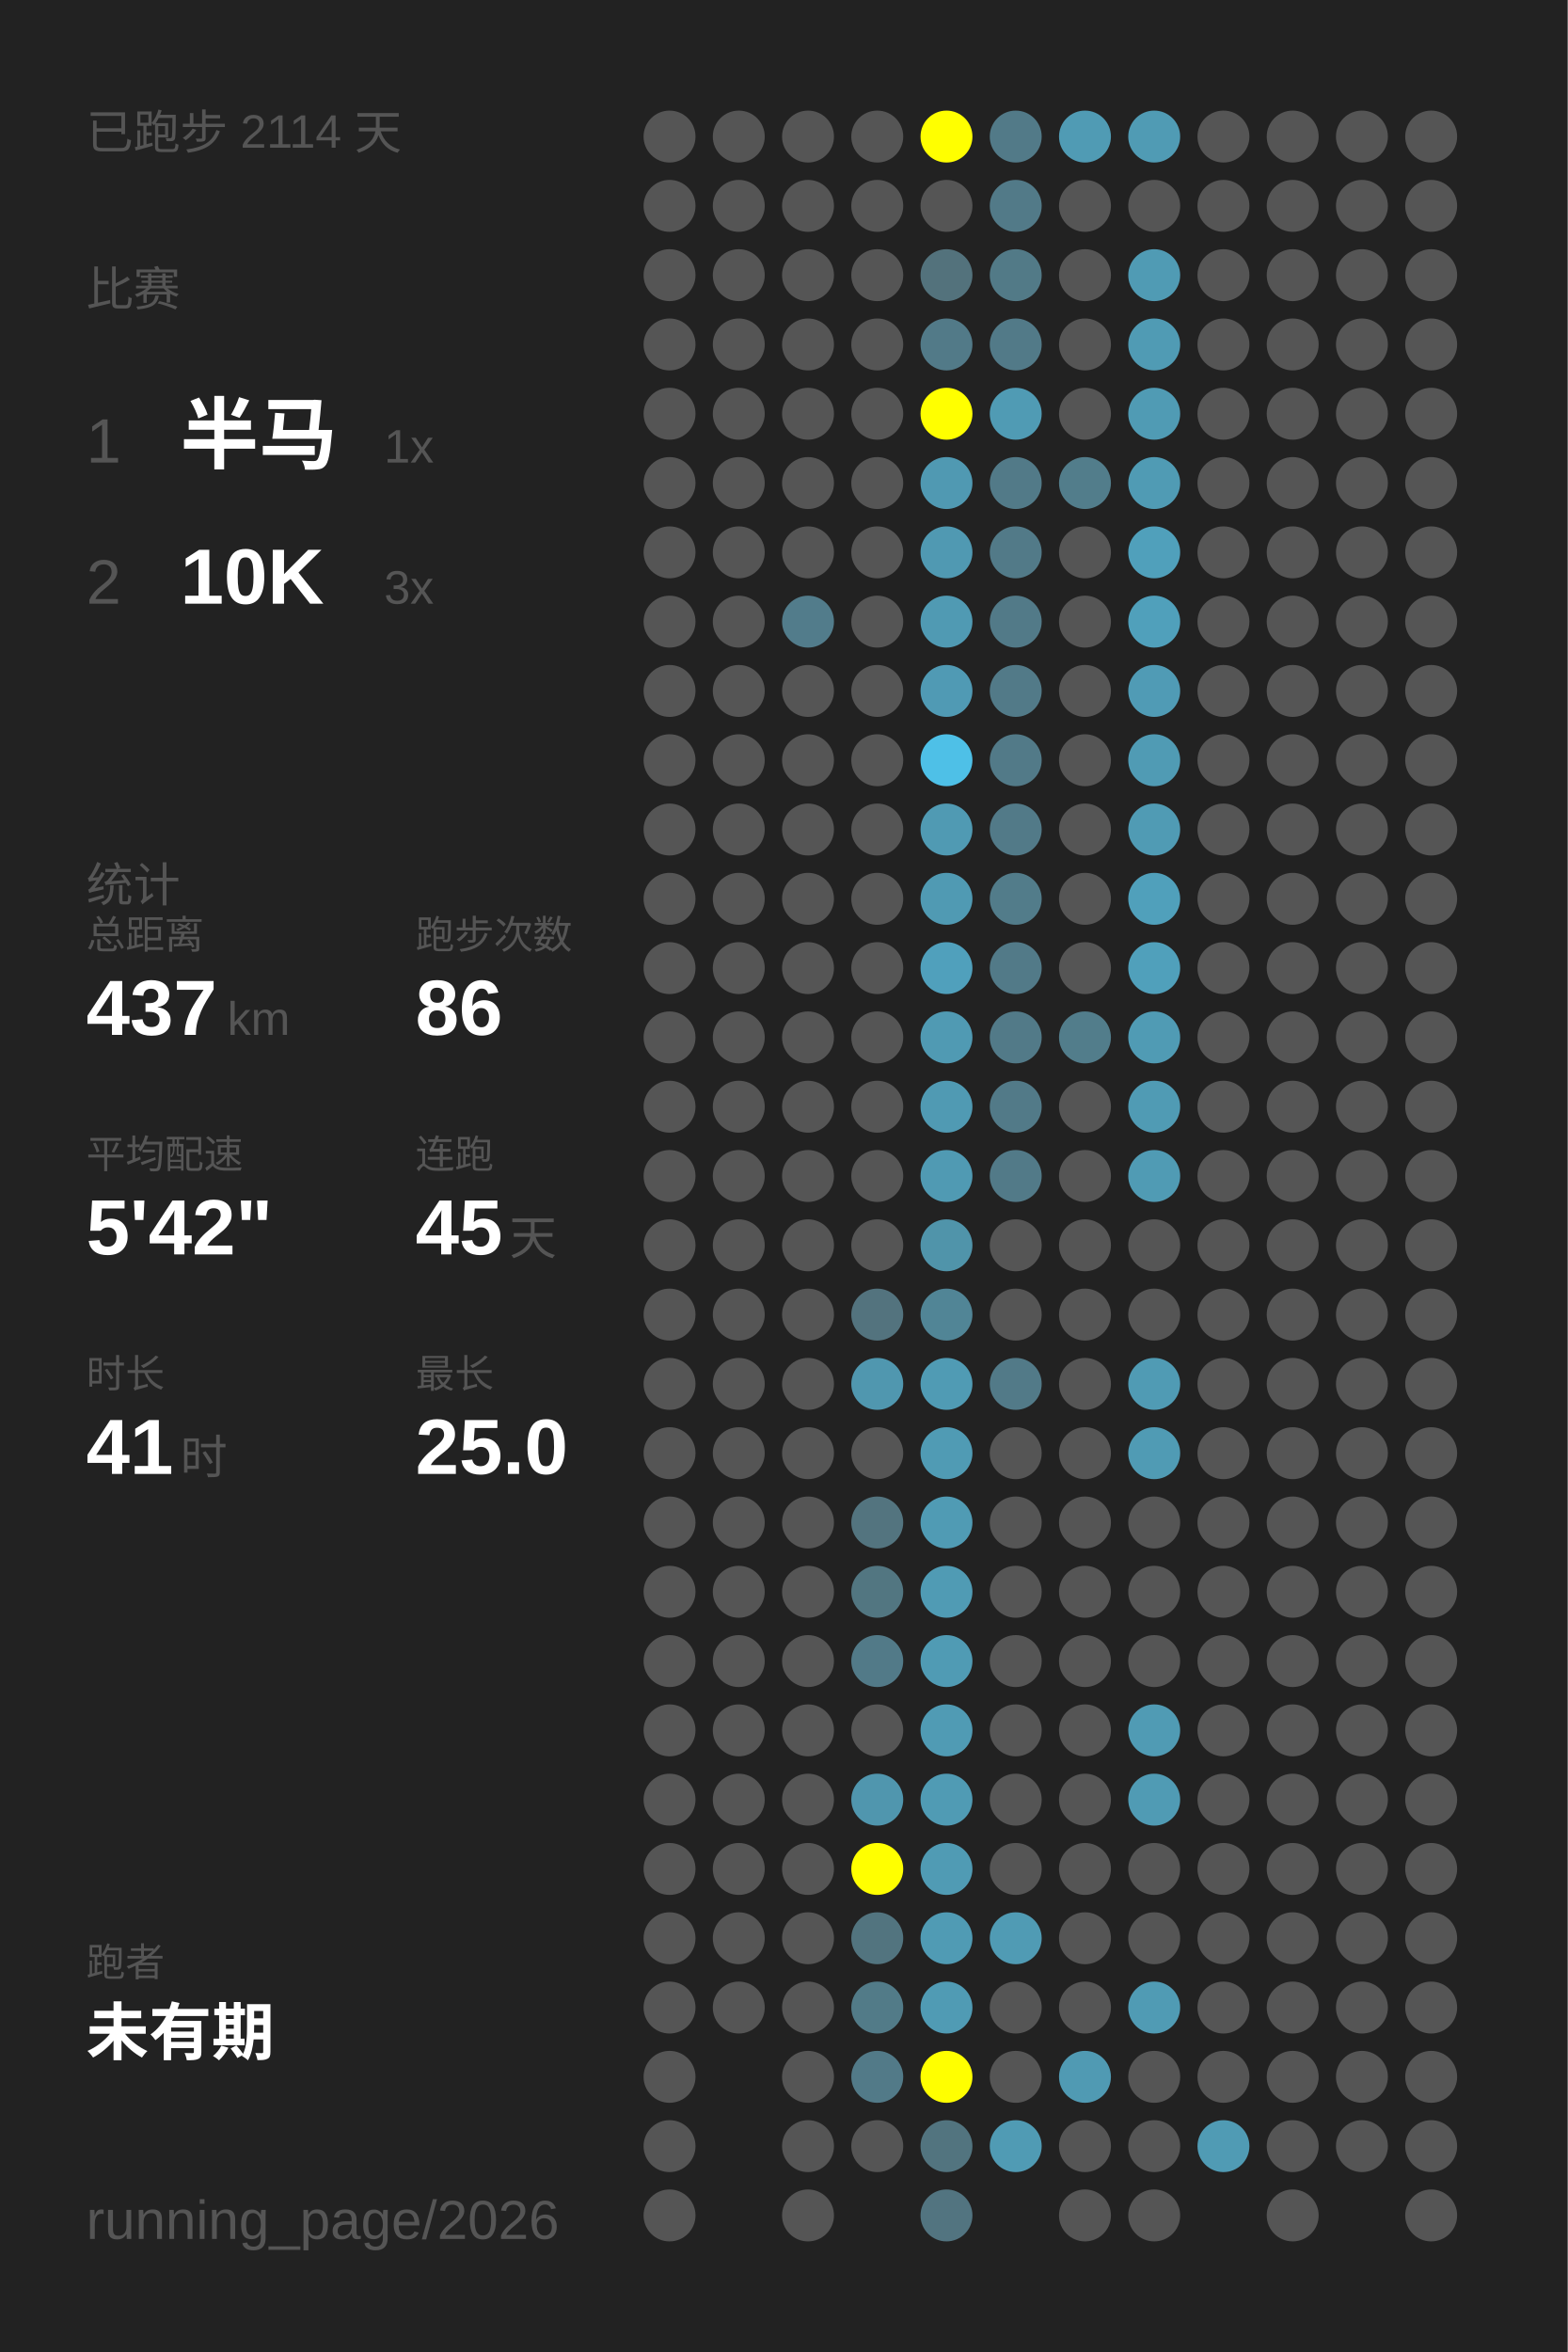
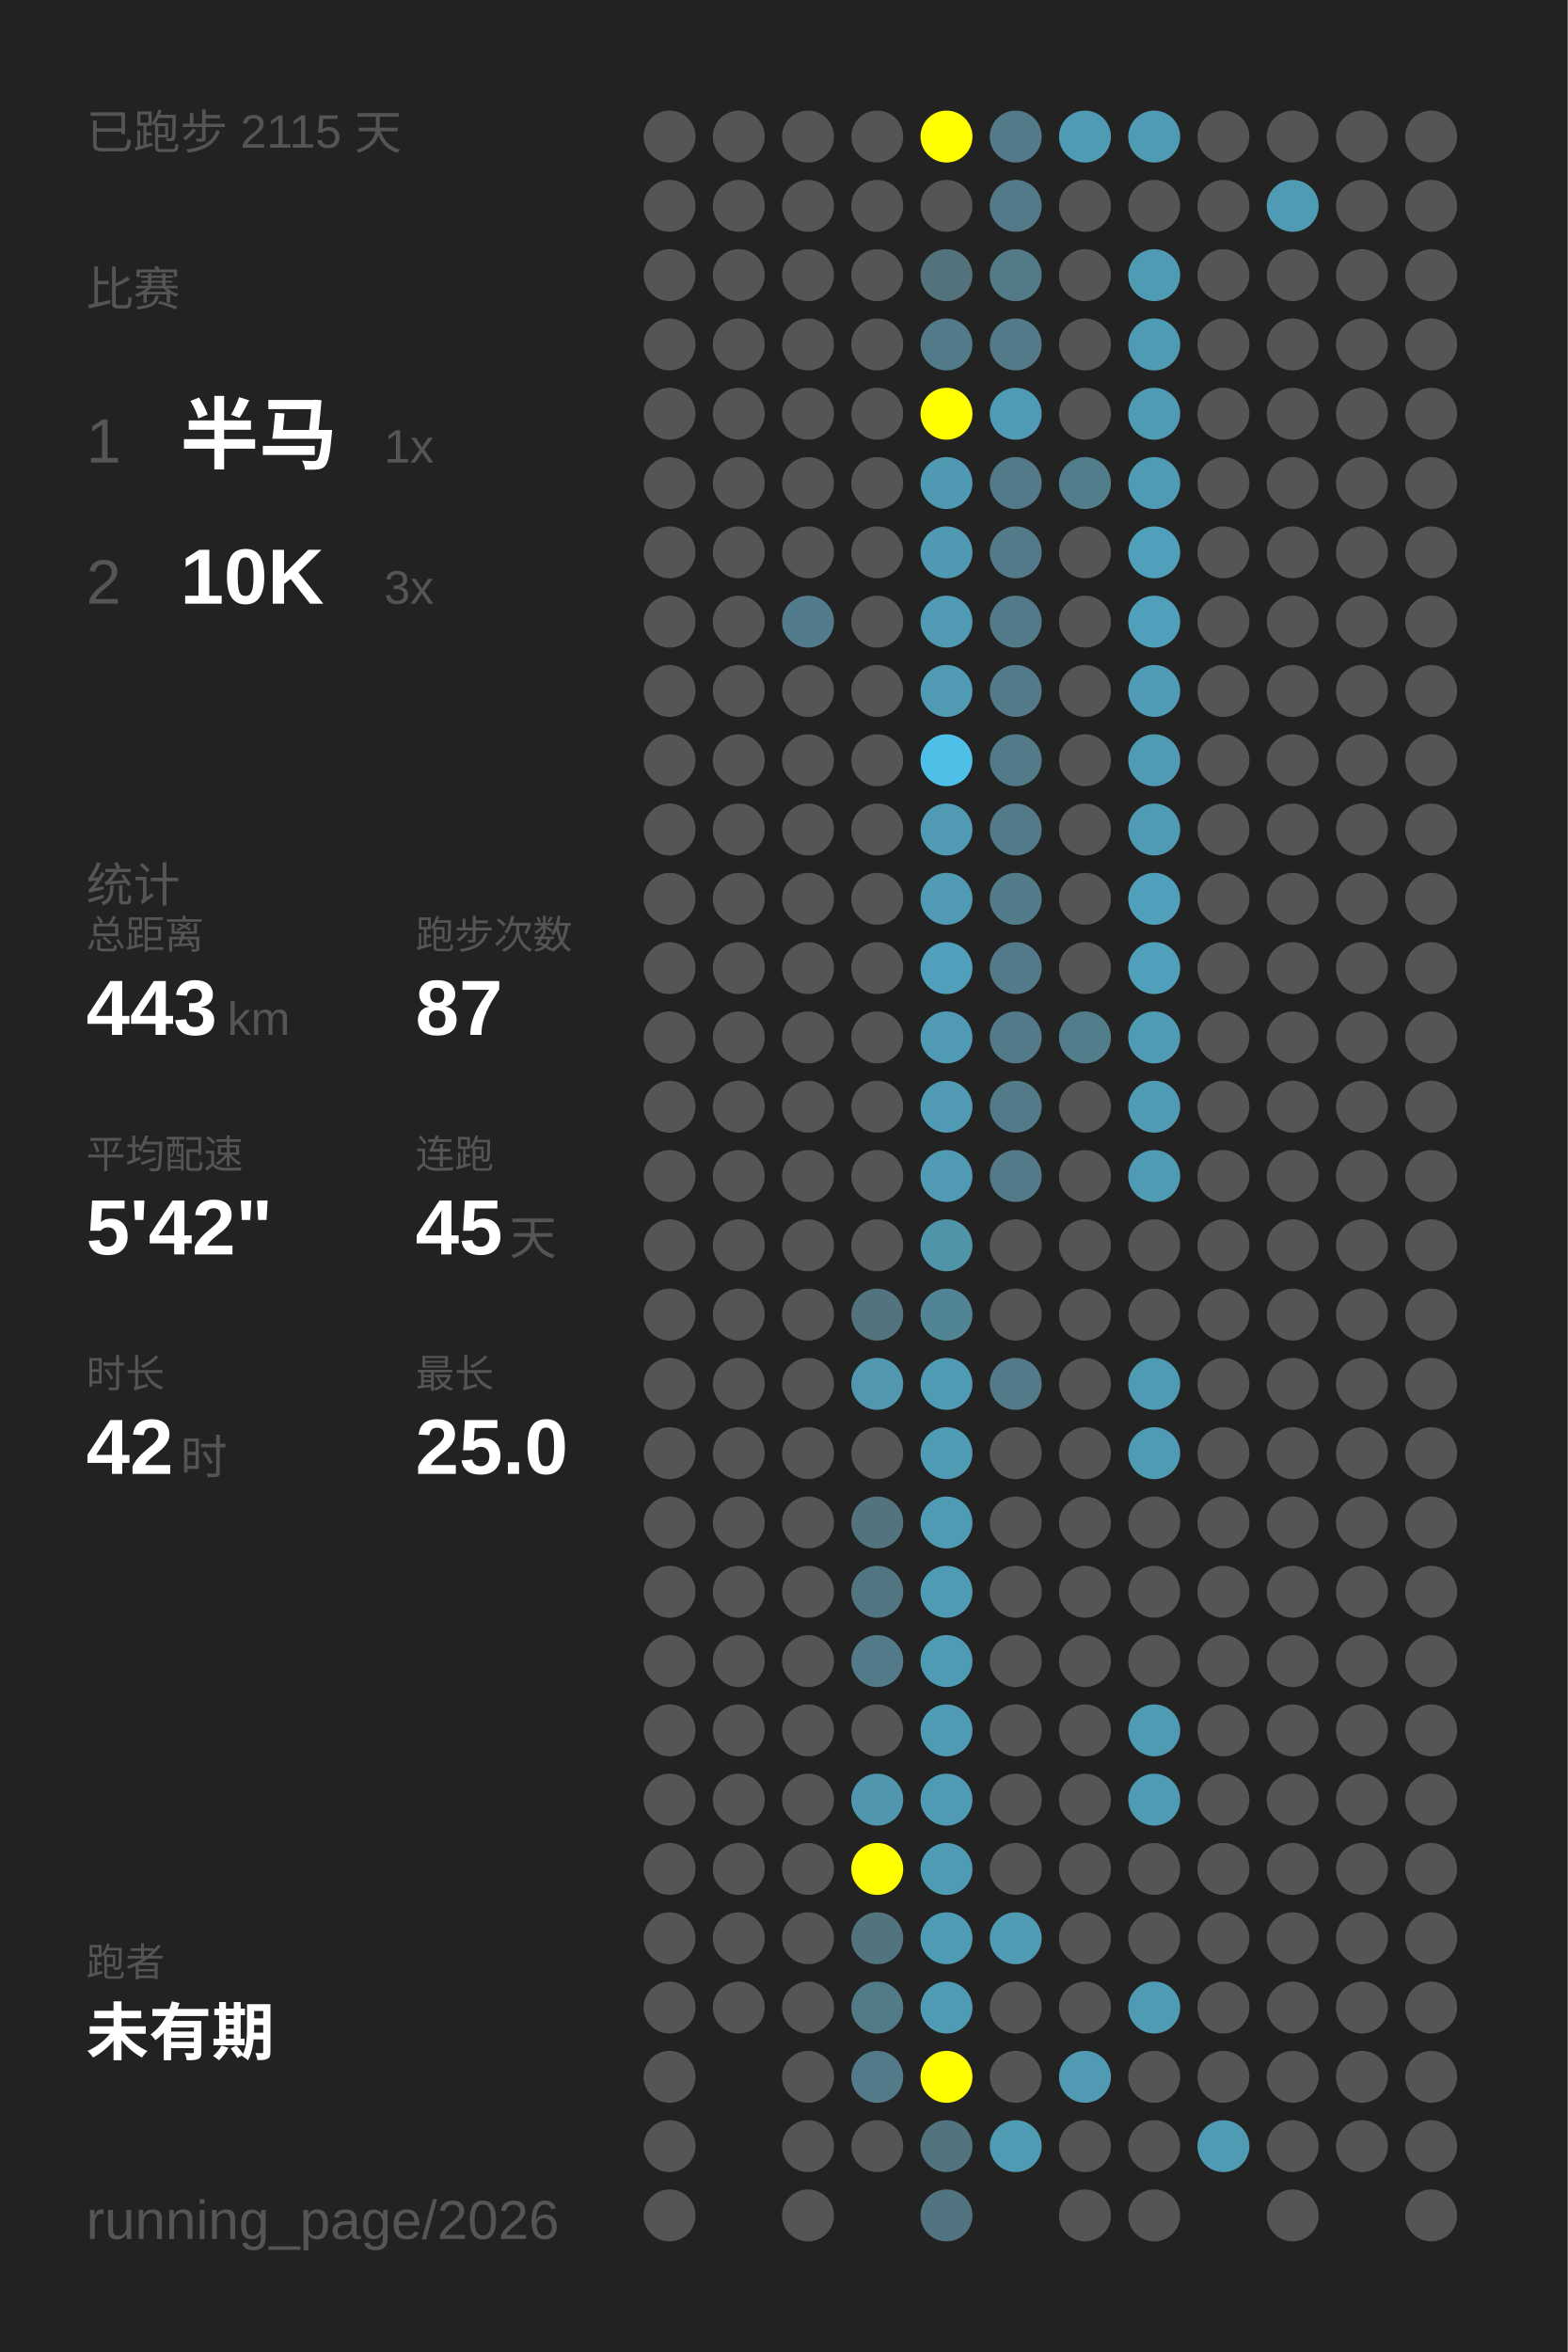
<svg xmlns="http://www.w3.org/2000/svg" baseProfile="full" height="300mm" version="1.1" viewBox="0,0,200,300" width="200mm">
  <defs />
  <rect fill="#222222" height="300" width="200" x="0" y="0" />
-   <text fill="#555555" style="font-size:6px; font-family:Arial;" x="11" y="19">已跑步 2114 天</text>
+   <text fill="#555555" style="font-size:6px; font-family:Arial;" x="11" y="19">已跑步 2115 天</text>
  <text fill="#555555" style="font-size:6px; font-family:Arial;" x="11" y="39">比赛</text>
  <text fill="#555555" style="font-size:8px; font-family:Arial;" x="11" y="59">1</text>
  <text fill="#FFFFFF" style="font-size:10px; font-family:Arial; font-weight:bold;" x="23" y="59">半马</text>
  <text fill="#555555" style="font-size:6px; font-family:Arial;" x="49" y="59">1x</text>
  <text fill="#555555" style="font-size:8px; font-family:Arial;" x="11" y="77">2</text>
  <text fill="#FFFFFF" style="font-size:10px; font-family:Arial; font-weight:bold;" x="23" y="77">10K</text>
  <text fill="#555555" style="font-size:6px; font-family:Arial;" x="49" y="77">3x</text>
  <text fill="#555555" style="font-size:6px; font-family:Arial;" x="11" y="115">统计</text>
  <text fill="#555555" style="font-size:5px; font-family:Arial;" x="11" y="121">总距离</text>
-   <text fill="#FFFFFF" style="font-size:10px; font-family:Arial; font-weight:bold;" x="11" y="132">437</text>
+   <text fill="#FFFFFF" style="font-size:10px; font-family:Arial; font-weight:bold;" x="11" y="132">443</text>
  <text fill="#555555" style="font-size:6px; font-family:Arial;" x="29" y="132">km</text>
  <text fill="#555555" style="font-size:5px; font-family:Arial;" x="53" y="121">跑步次数</text>
-   <text fill="#FFFFFF" style="font-size:10px; font-family:Arial; font-weight:bold;" x="53" y="132">86</text>
+   <text fill="#FFFFFF" style="font-size:10px; font-family:Arial; font-weight:bold;" x="53" y="132">87</text>
  <text fill="#555555" style="font-size:5px; font-family:Arial;" x="11" y="149">平均配速</text>
  <text fill="#FFFFFF" style="font-size:10px; font-family:Arial; font-weight:bold;" x="11" y="160">5'42"</text>
  <text fill="#555555" style="font-size:5px; font-family:Arial;" x="53" y="149">连跑</text>
  <text fill="#FFFFFF" style="font-size:10px; font-family:Arial; font-weight:bold;" x="53" y="160">45</text>
  <text fill="#555555" style="font-size:6px; font-family:Arial;" x="65" y="160">天</text>
  <text fill="#555555" style="font-size:5px; font-family:Arial;" x="11" y="177">时长</text>
-   <text fill="#FFFFFF" style="font-size:10px; font-family:Arial; font-weight:bold;" x="11" y="188">41</text>
+   <text fill="#FFFFFF" style="font-size:10px; font-family:Arial; font-weight:bold;" x="11" y="188">42</text>
  <text fill="#555555" style="font-size:6px; font-family:Arial;" x="23" y="188">时</text>
  <text fill="#555555" style="font-size:5px; font-family:Arial;" x="53" y="177">最长</text>
  <text fill="#FFFFFF" style="font-size:10px; font-family:Arial; font-weight:bold;" x="53" y="188">25.0</text>
  <text fill="#555555" style="font-size:5px; font-family:Arial;" x="11" y="252.065">跑者</text>
  <text fill="#FFFFFF" style="font-size:8px; font-family:Arial; font-weight:bold;" x="11" y="262.065">未有期</text>
  <text fill="#555555" style="font-size:7px; font-family:Arial;" x="11" y="285.581">running_page/2026</text>
  <circle cx="85.417" cy="17.419" fill="#555555" r="3.312" />
  <circle cx="85.417" cy="26.258" fill="#555555" r="3.312" />
  <circle cx="85.417" cy="35.097" fill="#555555" r="3.312" />
  <circle cx="85.417" cy="43.935" fill="#555555" r="3.312" />
  <circle cx="85.417" cy="52.774" fill="#555555" r="3.312" />
  <circle cx="85.417" cy="61.613" fill="#555555" r="3.312" />
  <circle cx="85.417" cy="70.452" fill="#555555" r="3.312" />
  <circle cx="85.417" cy="79.29" fill="#555555" r="3.312" />
  <circle cx="85.417" cy="88.129" fill="#555555" r="3.312" />
  <circle cx="85.417" cy="96.968" fill="#555555" r="3.312" />
  <circle cx="85.417" cy="105.806" fill="#555555" r="3.312" />
  <circle cx="85.417" cy="114.645" fill="#555555" r="3.312" />
  <circle cx="85.417" cy="123.484" fill="#555555" r="3.312" />
  <circle cx="85.417" cy="132.323" fill="#555555" r="3.312" />
  <circle cx="85.417" cy="141.161" fill="#555555" r="3.312" />
  <circle cx="85.417" cy="150" fill="#555555" r="3.312" />
  <circle cx="85.417" cy="158.839" fill="#555555" r="3.312" />
  <circle cx="85.417" cy="167.677" fill="#555555" r="3.312" />
  <circle cx="85.417" cy="176.516" fill="#555555" r="3.312" />
  <circle cx="85.417" cy="185.355" fill="#555555" r="3.312" />
  <circle cx="85.417" cy="194.194" fill="#555555" r="3.312" />
  <circle cx="85.417" cy="203.032" fill="#555555" r="3.312" />
  <circle cx="85.417" cy="211.871" fill="#555555" r="3.312" />
  <circle cx="85.417" cy="220.71" fill="#555555" r="3.312" />
  <circle cx="85.417" cy="229.548" fill="#555555" r="3.312" />
  <circle cx="85.417" cy="238.387" fill="#555555" r="3.312" />
  <circle cx="85.417" cy="247.226" fill="#555555" r="3.312" />
  <circle cx="85.417" cy="256.065" fill="#555555" r="3.312" />
  <circle cx="85.417" cy="264.903" fill="#555555" r="3.312" />
  <circle cx="85.417" cy="273.742" fill="#555555" r="3.312" />
  <circle cx="85.417" cy="282.581" fill="#555555" r="3.312" />
  <circle cx="94.25" cy="17.419" fill="#555555" r="3.312" />
  <circle cx="94.25" cy="26.258" fill="#555555" r="3.312" />
  <circle cx="94.25" cy="35.097" fill="#555555" r="3.312" />
  <circle cx="94.25" cy="43.935" fill="#555555" r="3.312" />
  <circle cx="94.25" cy="52.774" fill="#555555" r="3.312" />
  <circle cx="94.25" cy="61.613" fill="#555555" r="3.312" />
  <circle cx="94.25" cy="70.452" fill="#555555" r="3.312" />
  <circle cx="94.25" cy="79.29" fill="#555555" r="3.312" />
  <circle cx="94.25" cy="88.129" fill="#555555" r="3.312" />
  <circle cx="94.25" cy="96.968" fill="#555555" r="3.312" />
  <circle cx="94.25" cy="105.806" fill="#555555" r="3.312" />
  <circle cx="94.25" cy="114.645" fill="#555555" r="3.312" />
  <circle cx="94.25" cy="123.484" fill="#555555" r="3.312" />
  <circle cx="94.25" cy="132.323" fill="#555555" r="3.312" />
  <circle cx="94.25" cy="141.161" fill="#555555" r="3.312" />
  <circle cx="94.25" cy="150" fill="#555555" r="3.312" />
  <circle cx="94.25" cy="158.839" fill="#555555" r="3.312" />
  <circle cx="94.25" cy="167.677" fill="#555555" r="3.312" />
  <circle cx="94.25" cy="176.516" fill="#555555" r="3.312" />
  <circle cx="94.25" cy="185.355" fill="#555555" r="3.312" />
  <circle cx="94.25" cy="194.194" fill="#555555" r="3.312" />
  <circle cx="94.25" cy="203.032" fill="#555555" r="3.312" />
  <circle cx="94.25" cy="211.871" fill="#555555" r="3.312" />
  <circle cx="94.25" cy="220.71" fill="#555555" r="3.312" />
  <circle cx="94.25" cy="229.548" fill="#555555" r="3.312" />
  <circle cx="94.25" cy="238.387" fill="#555555" r="3.312" />
  <circle cx="94.25" cy="247.226" fill="#555555" r="3.312" />
  <circle cx="94.25" cy="256.065" fill="#555555" r="3.312" />
  <circle cx="103.083" cy="17.419" fill="#555555" r="3.312" />
  <circle cx="103.083" cy="26.258" fill="#555555" r="3.312" />
  <circle cx="103.083" cy="35.097" fill="#555555" r="3.312" />
  <circle cx="103.083" cy="43.935" fill="#555555" r="3.312" />
  <circle cx="103.083" cy="52.774" fill="#555555" r="3.312" />
  <circle cx="103.083" cy="61.613" fill="#555555" r="3.312" />
  <circle cx="103.083" cy="70.452" fill="#555555" r="3.312" />
  <circle cx="103.083" cy="79.29" fill="#527c8b" r="3.312" />
  <circle cx="103.083" cy="88.129" fill="#555555" r="3.312" />
  <circle cx="103.083" cy="96.968" fill="#555555" r="3.312" />
  <circle cx="103.083" cy="105.806" fill="#555555" r="3.312" />
  <circle cx="103.083" cy="114.645" fill="#555555" r="3.312" />
  <circle cx="103.083" cy="123.484" fill="#555555" r="3.312" />
  <circle cx="103.083" cy="132.323" fill="#555555" r="3.312" />
  <circle cx="103.083" cy="141.161" fill="#555555" r="3.312" />
  <circle cx="103.083" cy="150" fill="#555555" r="3.312" />
  <circle cx="103.083" cy="158.839" fill="#555555" r="3.312" />
  <circle cx="103.083" cy="167.677" fill="#555555" r="3.312" />
  <circle cx="103.083" cy="176.516" fill="#555555" r="3.312" />
  <circle cx="103.083" cy="185.355" fill="#555555" r="3.312" />
  <circle cx="103.083" cy="194.194" fill="#555555" r="3.312" />
  <circle cx="103.083" cy="203.032" fill="#555555" r="3.312" />
  <circle cx="103.083" cy="211.871" fill="#555555" r="3.312" />
  <circle cx="103.083" cy="220.71" fill="#555555" r="3.312" />
  <circle cx="103.083" cy="229.548" fill="#555555" r="3.312" />
  <circle cx="103.083" cy="238.387" fill="#555555" r="3.312" />
  <circle cx="103.083" cy="247.226" fill="#555555" r="3.312" />
  <circle cx="103.083" cy="256.065" fill="#555555" r="3.312" />
  <circle cx="103.083" cy="264.903" fill="#555555" r="3.312" />
  <circle cx="103.083" cy="273.742" fill="#555555" r="3.312" />
  <circle cx="103.083" cy="282.581" fill="#555555" r="3.312" />
  <circle cx="111.917" cy="17.419" fill="#555555" r="3.312" />
  <circle cx="111.917" cy="26.258" fill="#555555" r="3.312" />
  <circle cx="111.917" cy="35.097" fill="#555555" r="3.312" />
  <circle cx="111.917" cy="43.935" fill="#555555" r="3.312" />
  <circle cx="111.917" cy="52.774" fill="#555555" r="3.312" />
  <circle cx="111.917" cy="61.613" fill="#555555" r="3.312" />
  <circle cx="111.917" cy="70.452" fill="#555555" r="3.312" />
  <circle cx="111.917" cy="79.29" fill="#555555" r="3.312" />
  <circle cx="111.917" cy="88.129" fill="#555555" r="3.312" />
  <circle cx="111.917" cy="96.968" fill="#555555" r="3.312" />
  <circle cx="111.917" cy="105.806" fill="#555555" r="3.312" />
  <circle cx="111.917" cy="114.645" fill="#555555" r="3.312" />
  <circle cx="111.917" cy="123.484" fill="#555555" r="3.312" />
  <circle cx="111.917" cy="132.323" fill="#555555" r="3.312" />
  <circle cx="111.917" cy="141.161" fill="#555555" r="3.312" />
  <circle cx="111.917" cy="150" fill="#555555" r="3.312" />
  <circle cx="111.917" cy="158.839" fill="#555555" r="3.312" />
  <circle cx="111.917" cy="167.677" fill="#53737e" r="3.312" />
  <circle cx="111.917" cy="176.516" fill="#5097af" r="3.312" />
  <circle cx="111.917" cy="185.355" fill="#555555" r="3.312" />
  <circle cx="111.917" cy="194.194" fill="#53747f" r="3.312" />
  <circle cx="111.917" cy="203.032" fill="#527681" r="3.312" />
  <circle cx="111.917" cy="211.871" fill="#527a88" r="3.312" />
  <circle cx="111.917" cy="220.71" fill="#555555" r="3.312" />
  <circle cx="111.917" cy="229.548" fill="#5096ae" r="3.312" />
  <circle cx="111.917" cy="238.387" fill="#FFFF00" r="3.312" />
  <circle cx="111.917" cy="247.226" fill="#52747f" r="3.312" />
  <circle cx="111.917" cy="256.065" fill="#527b88" r="3.312" />
  <circle cx="111.917" cy="264.903" fill="#527a88" r="3.312" />
  <circle cx="111.917" cy="273.742" fill="#555555" r="3.312" />
  <circle cx="120.75" cy="17.419" fill="#FFFF00" r="3.312" />
  <circle cx="120.75" cy="26.258" fill="#555555" r="3.312" />
  <circle cx="120.75" cy="35.097" fill="#53727c" r="3.312" />
  <circle cx="120.75" cy="43.935" fill="#527a88" r="3.312" />
  <circle cx="120.75" cy="52.774" fill="#FFFF00" r="3.312" />
  <circle cx="120.75" cy="61.613" fill="#5099b2" r="3.312" />
  <circle cx="120.75" cy="70.452" fill="#5099b2" r="3.312" />
  <circle cx="120.75" cy="79.29" fill="#509ab3" r="3.312" />
  <circle cx="120.75" cy="88.129" fill="#509ab4" r="3.312" />
  <circle cx="120.75" cy="96.968" fill="#4ec0e7" r="3.312" />
  <circle cx="120.75" cy="105.806" fill="#509ab3" r="3.312" />
  <circle cx="120.75" cy="114.645" fill="#509ab3" r="3.312" />
  <circle cx="120.75" cy="123.484" fill="#50a0bc" r="3.312" />
  <circle cx="120.75" cy="132.323" fill="#509ab3" r="3.312" />
  <circle cx="120.75" cy="141.161" fill="#509ab3" r="3.312" />
  <circle cx="120.75" cy="150" fill="#509ab3" r="3.312" />
  <circle cx="120.75" cy="158.839" fill="#5094aa" r="3.312" />
  <circle cx="120.75" cy="167.677" fill="#518596" r="3.312" />
  <circle cx="120.75" cy="176.516" fill="#509bb4" r="3.312" />
  <circle cx="120.75" cy="185.355" fill="#509bb4" r="3.312" />
  <circle cx="120.75" cy="194.194" fill="#509bb4" r="3.312" />
  <circle cx="120.75" cy="203.032" fill="#509bb4" r="3.312" />
  <circle cx="120.75" cy="211.871" fill="#509bb4" r="3.312" />
  <circle cx="120.75" cy="220.71" fill="#509bb4" r="3.312" />
  <circle cx="120.75" cy="229.548" fill="#509bb4" r="3.312" />
  <circle cx="120.75" cy="238.387" fill="#509bb4" r="3.312" />
  <circle cx="120.75" cy="247.226" fill="#509bb4" r="3.312" />
  <circle cx="120.75" cy="256.065" fill="#509bb4" r="3.312" />
  <circle cx="120.75" cy="264.903" fill="#FFFF00" r="3.312" />
  <circle cx="120.75" cy="273.742" fill="#52747f" r="3.312" />
  <circle cx="120.75" cy="282.581" fill="#527480" r="3.312" />
  <circle cx="129.583" cy="17.419" fill="#527a88" r="3.312" />
  <circle cx="129.583" cy="26.258" fill="#527a88" r="3.312" />
  <circle cx="129.583" cy="35.097" fill="#527a87" r="3.312" />
  <circle cx="129.583" cy="43.935" fill="#527a88" r="3.312" />
  <circle cx="129.583" cy="52.774" fill="#509bb4" r="3.312" />
  <circle cx="129.583" cy="61.613" fill="#527a88" r="3.312" />
  <circle cx="129.583" cy="70.452" fill="#527a88" r="3.312" />
  <circle cx="129.583" cy="79.29" fill="#527a88" r="3.312" />
  <circle cx="129.583" cy="88.129" fill="#527a88" r="3.312" />
  <circle cx="129.583" cy="96.968" fill="#527a88" r="3.312" />
  <circle cx="129.583" cy="105.806" fill="#527a88" r="3.312" />
  <circle cx="129.583" cy="114.645" fill="#527c8a" r="3.312" />
  <circle cx="129.583" cy="123.484" fill="#527a88" r="3.312" />
  <circle cx="129.583" cy="132.323" fill="#527a88" r="3.312" />
  <circle cx="129.583" cy="141.161" fill="#527a88" r="3.312" />
  <circle cx="129.583" cy="150" fill="#527a88" r="3.312" />
  <circle cx="129.583" cy="158.839" fill="#555555" r="3.312" />
  <circle cx="129.583" cy="167.677" fill="#555555" r="3.312" />
  <circle cx="129.583" cy="176.516" fill="#527a88" r="3.312" />
  <circle cx="129.583" cy="185.355" fill="#555555" r="3.312" />
  <circle cx="129.583" cy="194.194" fill="#555555" r="3.312" />
  <circle cx="129.583" cy="203.032" fill="#555555" r="3.312" />
  <circle cx="129.583" cy="211.871" fill="#555555" r="3.312" />
  <circle cx="129.583" cy="220.71" fill="#555555" r="3.312" />
  <circle cx="129.583" cy="229.548" fill="#555555" r="3.312" />
  <circle cx="129.583" cy="238.387" fill="#555555" r="3.312" />
  <circle cx="129.583" cy="247.226" fill="#509bb4" r="3.312" />
  <circle cx="129.583" cy="256.065" fill="#555555" r="3.312" />
  <circle cx="129.583" cy="264.903" fill="#555555" r="3.312" />
  <circle cx="129.583" cy="273.742" fill="#509bb4" r="3.312" />
  <circle cx="138.417" cy="17.419" fill="#509bb4" r="3.312" />
  <circle cx="138.417" cy="26.258" fill="#555555" r="3.312" />
  <circle cx="138.417" cy="35.097" fill="#555555" r="3.312" />
  <circle cx="138.417" cy="43.935" fill="#555555" r="3.312" />
  <circle cx="138.417" cy="52.774" fill="#555555" r="3.312" />
  <circle cx="138.417" cy="61.613" fill="#527d8b" r="3.312" />
  <circle cx="138.417" cy="70.452" fill="#555555" r="3.312" />
  <circle cx="138.417" cy="79.29" fill="#555555" r="3.312" />
  <circle cx="138.417" cy="88.129" fill="#555555" r="3.312" />
  <circle cx="138.417" cy="96.968" fill="#555555" r="3.312" />
  <circle cx="138.417" cy="105.806" fill="#555555" r="3.312" />
  <circle cx="138.417" cy="114.645" fill="#555555" r="3.312" />
  <circle cx="138.417" cy="123.484" fill="#555555" r="3.312" />
  <circle cx="138.417" cy="132.323" fill="#527d8b" r="3.312" />
  <circle cx="138.417" cy="141.161" fill="#555555" r="3.312" />
  <circle cx="138.417" cy="150" fill="#555555" r="3.312" />
  <circle cx="138.417" cy="158.839" fill="#555555" r="3.312" />
  <circle cx="138.417" cy="167.677" fill="#555555" r="3.312" />
  <circle cx="138.417" cy="176.516" fill="#555555" r="3.312" />
  <circle cx="138.417" cy="185.355" fill="#555555" r="3.312" />
  <circle cx="138.417" cy="194.194" fill="#555555" r="3.312" />
  <circle cx="138.417" cy="203.032" fill="#555555" r="3.312" />
  <circle cx="138.417" cy="211.871" fill="#555555" r="3.312" />
  <circle cx="138.417" cy="220.71" fill="#555555" r="3.312" />
  <circle cx="138.417" cy="229.548" fill="#555555" r="3.312" />
  <circle cx="138.417" cy="238.387" fill="#555555" r="3.312" />
  <circle cx="138.417" cy="247.226" fill="#555555" r="3.312" />
  <circle cx="138.417" cy="256.065" fill="#555555" r="3.312" />
  <circle cx="138.417" cy="264.903" fill="#509ab3" r="3.312" />
  <circle cx="138.417" cy="273.742" fill="#555555" r="3.312" />
  <circle cx="138.417" cy="282.581" fill="#555555" r="3.312" />
  <circle cx="147.25" cy="17.419" fill="#509bb4" r="3.312" />
  <circle cx="147.25" cy="26.258" fill="#555555" r="3.312" />
  <circle cx="147.25" cy="35.097" fill="#509bb4" r="3.312" />
  <circle cx="147.25" cy="43.935" fill="#509bb4" r="3.312" />
  <circle cx="147.25" cy="52.774" fill="#509bb4" r="3.312" />
  <circle cx="147.25" cy="61.613" fill="#509bb4" r="3.312" />
  <circle cx="147.25" cy="70.452" fill="#50a0bb" r="3.312" />
  <circle cx="147.25" cy="79.29" fill="#50a0bb" r="3.312" />
  <circle cx="147.25" cy="88.129" fill="#509bb5" r="3.312" />
  <circle cx="147.25" cy="96.968" fill="#509bb4" r="3.312" />
  <circle cx="147.25" cy="105.806" fill="#509bb4" r="3.312" />
  <circle cx="147.25" cy="114.645" fill="#50a0bb" r="3.312" />
  <circle cx="147.25" cy="123.484" fill="#50a0bb" r="3.312" />
  <circle cx="147.25" cy="132.323" fill="#509bb4" r="3.312" />
  <circle cx="147.25" cy="141.161" fill="#509bb4" r="3.312" />
  <circle cx="147.25" cy="150" fill="#509bb4" r="3.312" />
  <circle cx="147.25" cy="158.839" fill="#555555" r="3.312" />
  <circle cx="147.25" cy="167.677" fill="#555555" r="3.312" />
  <circle cx="147.25" cy="176.516" fill="#509bb4" r="3.312" />
  <circle cx="147.25" cy="185.355" fill="#509bb4" r="3.312" />
  <circle cx="147.25" cy="194.194" fill="#555555" r="3.312" />
  <circle cx="147.25" cy="203.032" fill="#555555" r="3.312" />
  <circle cx="147.25" cy="211.871" fill="#555555" r="3.312" />
  <circle cx="147.25" cy="220.71" fill="#509bb4" r="3.312" />
  <circle cx="147.25" cy="229.548" fill="#509bb4" r="3.312" />
  <circle cx="147.25" cy="238.387" fill="#555555" r="3.312" />
  <circle cx="147.25" cy="247.226" fill="#555555" r="3.312" />
  <circle cx="147.25" cy="256.065" fill="#509bb4" r="3.312" />
  <circle cx="147.25" cy="264.903" fill="#555555" r="3.312" />
  <circle cx="147.25" cy="273.742" fill="#555555" r="3.312" />
  <circle cx="147.25" cy="282.581" fill="#555555" r="3.312" />
  <circle cx="156.083" cy="17.419" fill="#555555" r="3.312" />
  <circle cx="156.083" cy="26.258" fill="#555555" r="3.312" />
  <circle cx="156.083" cy="35.097" fill="#555555" r="3.312" />
  <circle cx="156.083" cy="43.935" fill="#555555" r="3.312" />
  <circle cx="156.083" cy="52.774" fill="#555555" r="3.312" />
  <circle cx="156.083" cy="61.613" fill="#555555" r="3.312" />
  <circle cx="156.083" cy="70.452" fill="#555555" r="3.312" />
  <circle cx="156.083" cy="79.29" fill="#555555" r="3.312" />
  <circle cx="156.083" cy="88.129" fill="#555555" r="3.312" />
  <circle cx="156.083" cy="96.968" fill="#555555" r="3.312" />
  <circle cx="156.083" cy="105.806" fill="#555555" r="3.312" />
  <circle cx="156.083" cy="114.645" fill="#555555" r="3.312" />
  <circle cx="156.083" cy="123.484" fill="#555555" r="3.312" />
  <circle cx="156.083" cy="132.323" fill="#555555" r="3.312" />
  <circle cx="156.083" cy="141.161" fill="#555555" r="3.312" />
  <circle cx="156.083" cy="150" fill="#555555" r="3.312" />
  <circle cx="156.083" cy="158.839" fill="#555555" r="3.312" />
  <circle cx="156.083" cy="167.677" fill="#555555" r="3.312" />
  <circle cx="156.083" cy="176.516" fill="#555555" r="3.312" />
  <circle cx="156.083" cy="185.355" fill="#555555" r="3.312" />
  <circle cx="156.083" cy="194.194" fill="#555555" r="3.312" />
  <circle cx="156.083" cy="203.032" fill="#555555" r="3.312" />
  <circle cx="156.083" cy="211.871" fill="#555555" r="3.312" />
  <circle cx="156.083" cy="220.71" fill="#555555" r="3.312" />
  <circle cx="156.083" cy="229.548" fill="#555555" r="3.312" />
  <circle cx="156.083" cy="238.387" fill="#555555" r="3.312" />
  <circle cx="156.083" cy="247.226" fill="#555555" r="3.312" />
  <circle cx="156.083" cy="256.065" fill="#555555" r="3.312" />
  <circle cx="156.083" cy="264.903" fill="#555555" r="3.312" />
  <circle cx="156.083" cy="273.742" fill="#509bb4" r="3.312" />
  <circle cx="164.917" cy="17.419" fill="#555555" r="3.312" />
-   <circle cx="164.917" cy="26.258" fill="#555555" r="3.312" />
+   <circle cx="164.917" cy="26.258" fill="#509bb4" r="3.312" />
  <circle cx="164.917" cy="35.097" fill="#555555" r="3.312" />
  <circle cx="164.917" cy="43.935" fill="#555555" r="3.312" />
  <circle cx="164.917" cy="52.774" fill="#555555" r="3.312" />
  <circle cx="164.917" cy="61.613" fill="#555555" r="3.312" />
  <circle cx="164.917" cy="70.452" fill="#555555" r="3.312" />
  <circle cx="164.917" cy="79.29" fill="#555555" r="3.312" />
  <circle cx="164.917" cy="88.129" fill="#555555" r="3.312" />
  <circle cx="164.917" cy="96.968" fill="#555555" r="3.312" />
  <circle cx="164.917" cy="105.806" fill="#555555" r="3.312" />
  <circle cx="164.917" cy="114.645" fill="#555555" r="3.312" />
  <circle cx="164.917" cy="123.484" fill="#555555" r="3.312" />
  <circle cx="164.917" cy="132.323" fill="#555555" r="3.312" />
  <circle cx="164.917" cy="141.161" fill="#555555" r="3.312" />
  <circle cx="164.917" cy="150" fill="#555555" r="3.312" />
  <circle cx="164.917" cy="158.839" fill="#555555" r="3.312" />
  <circle cx="164.917" cy="167.677" fill="#555555" r="3.312" />
  <circle cx="164.917" cy="176.516" fill="#555555" r="3.312" />
  <circle cx="164.917" cy="185.355" fill="#555555" r="3.312" />
  <circle cx="164.917" cy="194.194" fill="#555555" r="3.312" />
  <circle cx="164.917" cy="203.032" fill="#555555" r="3.312" />
  <circle cx="164.917" cy="211.871" fill="#555555" r="3.312" />
  <circle cx="164.917" cy="220.71" fill="#555555" r="3.312" />
  <circle cx="164.917" cy="229.548" fill="#555555" r="3.312" />
  <circle cx="164.917" cy="238.387" fill="#555555" r="3.312" />
  <circle cx="164.917" cy="247.226" fill="#555555" r="3.312" />
  <circle cx="164.917" cy="256.065" fill="#555555" r="3.312" />
  <circle cx="164.917" cy="264.903" fill="#555555" r="3.312" />
  <circle cx="164.917" cy="273.742" fill="#555555" r="3.312" />
  <circle cx="164.917" cy="282.581" fill="#555555" r="3.312" />
  <circle cx="173.75" cy="17.419" fill="#555555" r="3.312" />
  <circle cx="173.75" cy="26.258" fill="#555555" r="3.312" />
  <circle cx="173.75" cy="35.097" fill="#555555" r="3.312" />
  <circle cx="173.75" cy="43.935" fill="#555555" r="3.312" />
  <circle cx="173.75" cy="52.774" fill="#555555" r="3.312" />
  <circle cx="173.75" cy="61.613" fill="#555555" r="3.312" />
  <circle cx="173.75" cy="70.452" fill="#555555" r="3.312" />
  <circle cx="173.75" cy="79.29" fill="#555555" r="3.312" />
  <circle cx="173.75" cy="88.129" fill="#555555" r="3.312" />
  <circle cx="173.75" cy="96.968" fill="#555555" r="3.312" />
  <circle cx="173.75" cy="105.806" fill="#555555" r="3.312" />
  <circle cx="173.75" cy="114.645" fill="#555555" r="3.312" />
  <circle cx="173.75" cy="123.484" fill="#555555" r="3.312" />
  <circle cx="173.75" cy="132.323" fill="#555555" r="3.312" />
  <circle cx="173.75" cy="141.161" fill="#555555" r="3.312" />
  <circle cx="173.75" cy="150" fill="#555555" r="3.312" />
  <circle cx="173.75" cy="158.839" fill="#555555" r="3.312" />
  <circle cx="173.75" cy="167.677" fill="#555555" r="3.312" />
  <circle cx="173.75" cy="176.516" fill="#555555" r="3.312" />
  <circle cx="173.75" cy="185.355" fill="#555555" r="3.312" />
  <circle cx="173.75" cy="194.194" fill="#555555" r="3.312" />
  <circle cx="173.75" cy="203.032" fill="#555555" r="3.312" />
  <circle cx="173.75" cy="211.871" fill="#555555" r="3.312" />
  <circle cx="173.75" cy="220.71" fill="#555555" r="3.312" />
  <circle cx="173.75" cy="229.548" fill="#555555" r="3.312" />
  <circle cx="173.75" cy="238.387" fill="#555555" r="3.312" />
  <circle cx="173.75" cy="247.226" fill="#555555" r="3.312" />
  <circle cx="173.75" cy="256.065" fill="#555555" r="3.312" />
  <circle cx="173.75" cy="264.903" fill="#555555" r="3.312" />
  <circle cx="173.75" cy="273.742" fill="#555555" r="3.312" />
  <circle cx="182.583" cy="17.419" fill="#555555" r="3.312" />
  <circle cx="182.583" cy="26.258" fill="#555555" r="3.312" />
  <circle cx="182.583" cy="35.097" fill="#555555" r="3.312" />
  <circle cx="182.583" cy="43.935" fill="#555555" r="3.312" />
  <circle cx="182.583" cy="52.774" fill="#555555" r="3.312" />
  <circle cx="182.583" cy="61.613" fill="#555555" r="3.312" />
  <circle cx="182.583" cy="70.452" fill="#555555" r="3.312" />
  <circle cx="182.583" cy="79.29" fill="#555555" r="3.312" />
  <circle cx="182.583" cy="88.129" fill="#555555" r="3.312" />
  <circle cx="182.583" cy="96.968" fill="#555555" r="3.312" />
  <circle cx="182.583" cy="105.806" fill="#555555" r="3.312" />
  <circle cx="182.583" cy="114.645" fill="#555555" r="3.312" />
  <circle cx="182.583" cy="123.484" fill="#555555" r="3.312" />
  <circle cx="182.583" cy="132.323" fill="#555555" r="3.312" />
  <circle cx="182.583" cy="141.161" fill="#555555" r="3.312" />
  <circle cx="182.583" cy="150" fill="#555555" r="3.312" />
  <circle cx="182.583" cy="158.839" fill="#555555" r="3.312" />
  <circle cx="182.583" cy="167.677" fill="#555555" r="3.312" />
  <circle cx="182.583" cy="176.516" fill="#555555" r="3.312" />
  <circle cx="182.583" cy="185.355" fill="#555555" r="3.312" />
  <circle cx="182.583" cy="194.194" fill="#555555" r="3.312" />
  <circle cx="182.583" cy="203.032" fill="#555555" r="3.312" />
  <circle cx="182.583" cy="211.871" fill="#555555" r="3.312" />
  <circle cx="182.583" cy="220.71" fill="#555555" r="3.312" />
  <circle cx="182.583" cy="229.548" fill="#555555" r="3.312" />
  <circle cx="182.583" cy="238.387" fill="#555555" r="3.312" />
  <circle cx="182.583" cy="247.226" fill="#555555" r="3.312" />
  <circle cx="182.583" cy="256.065" fill="#555555" r="3.312" />
  <circle cx="182.583" cy="264.903" fill="#555555" r="3.312" />
  <circle cx="182.583" cy="273.742" fill="#555555" r="3.312" />
  <circle cx="182.583" cy="282.581" fill="#555555" r="3.312" />
</svg>
